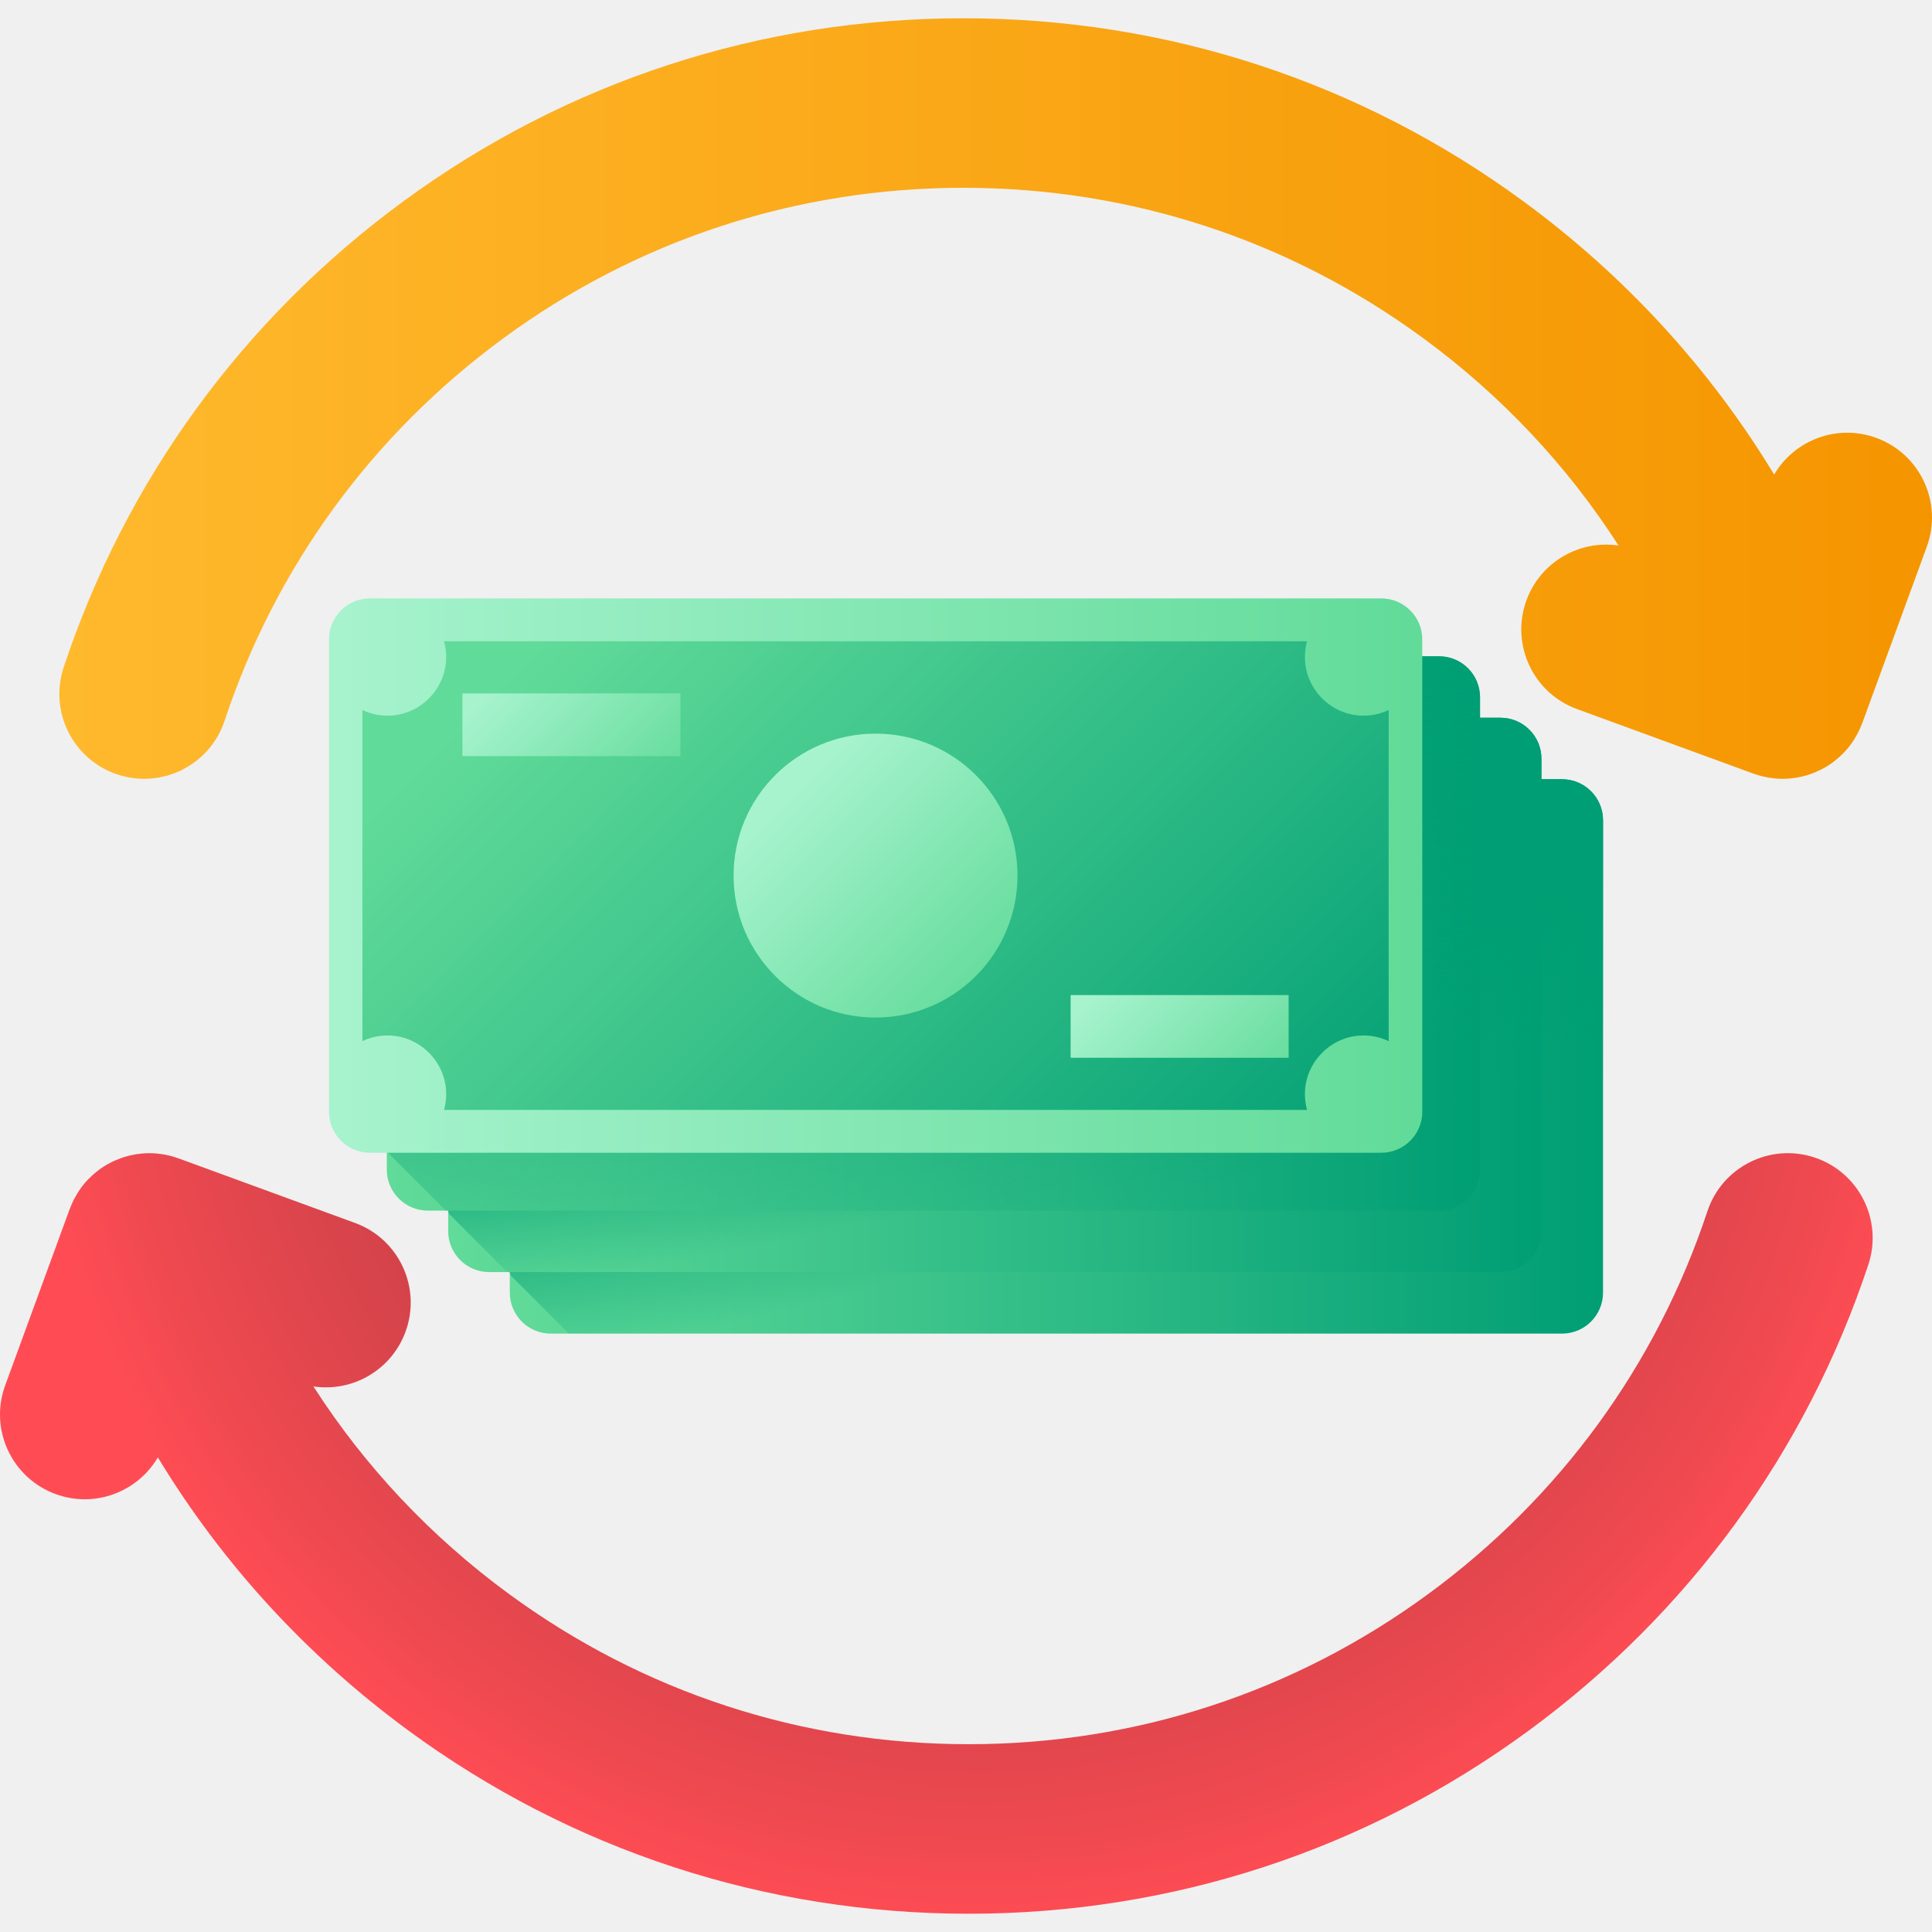
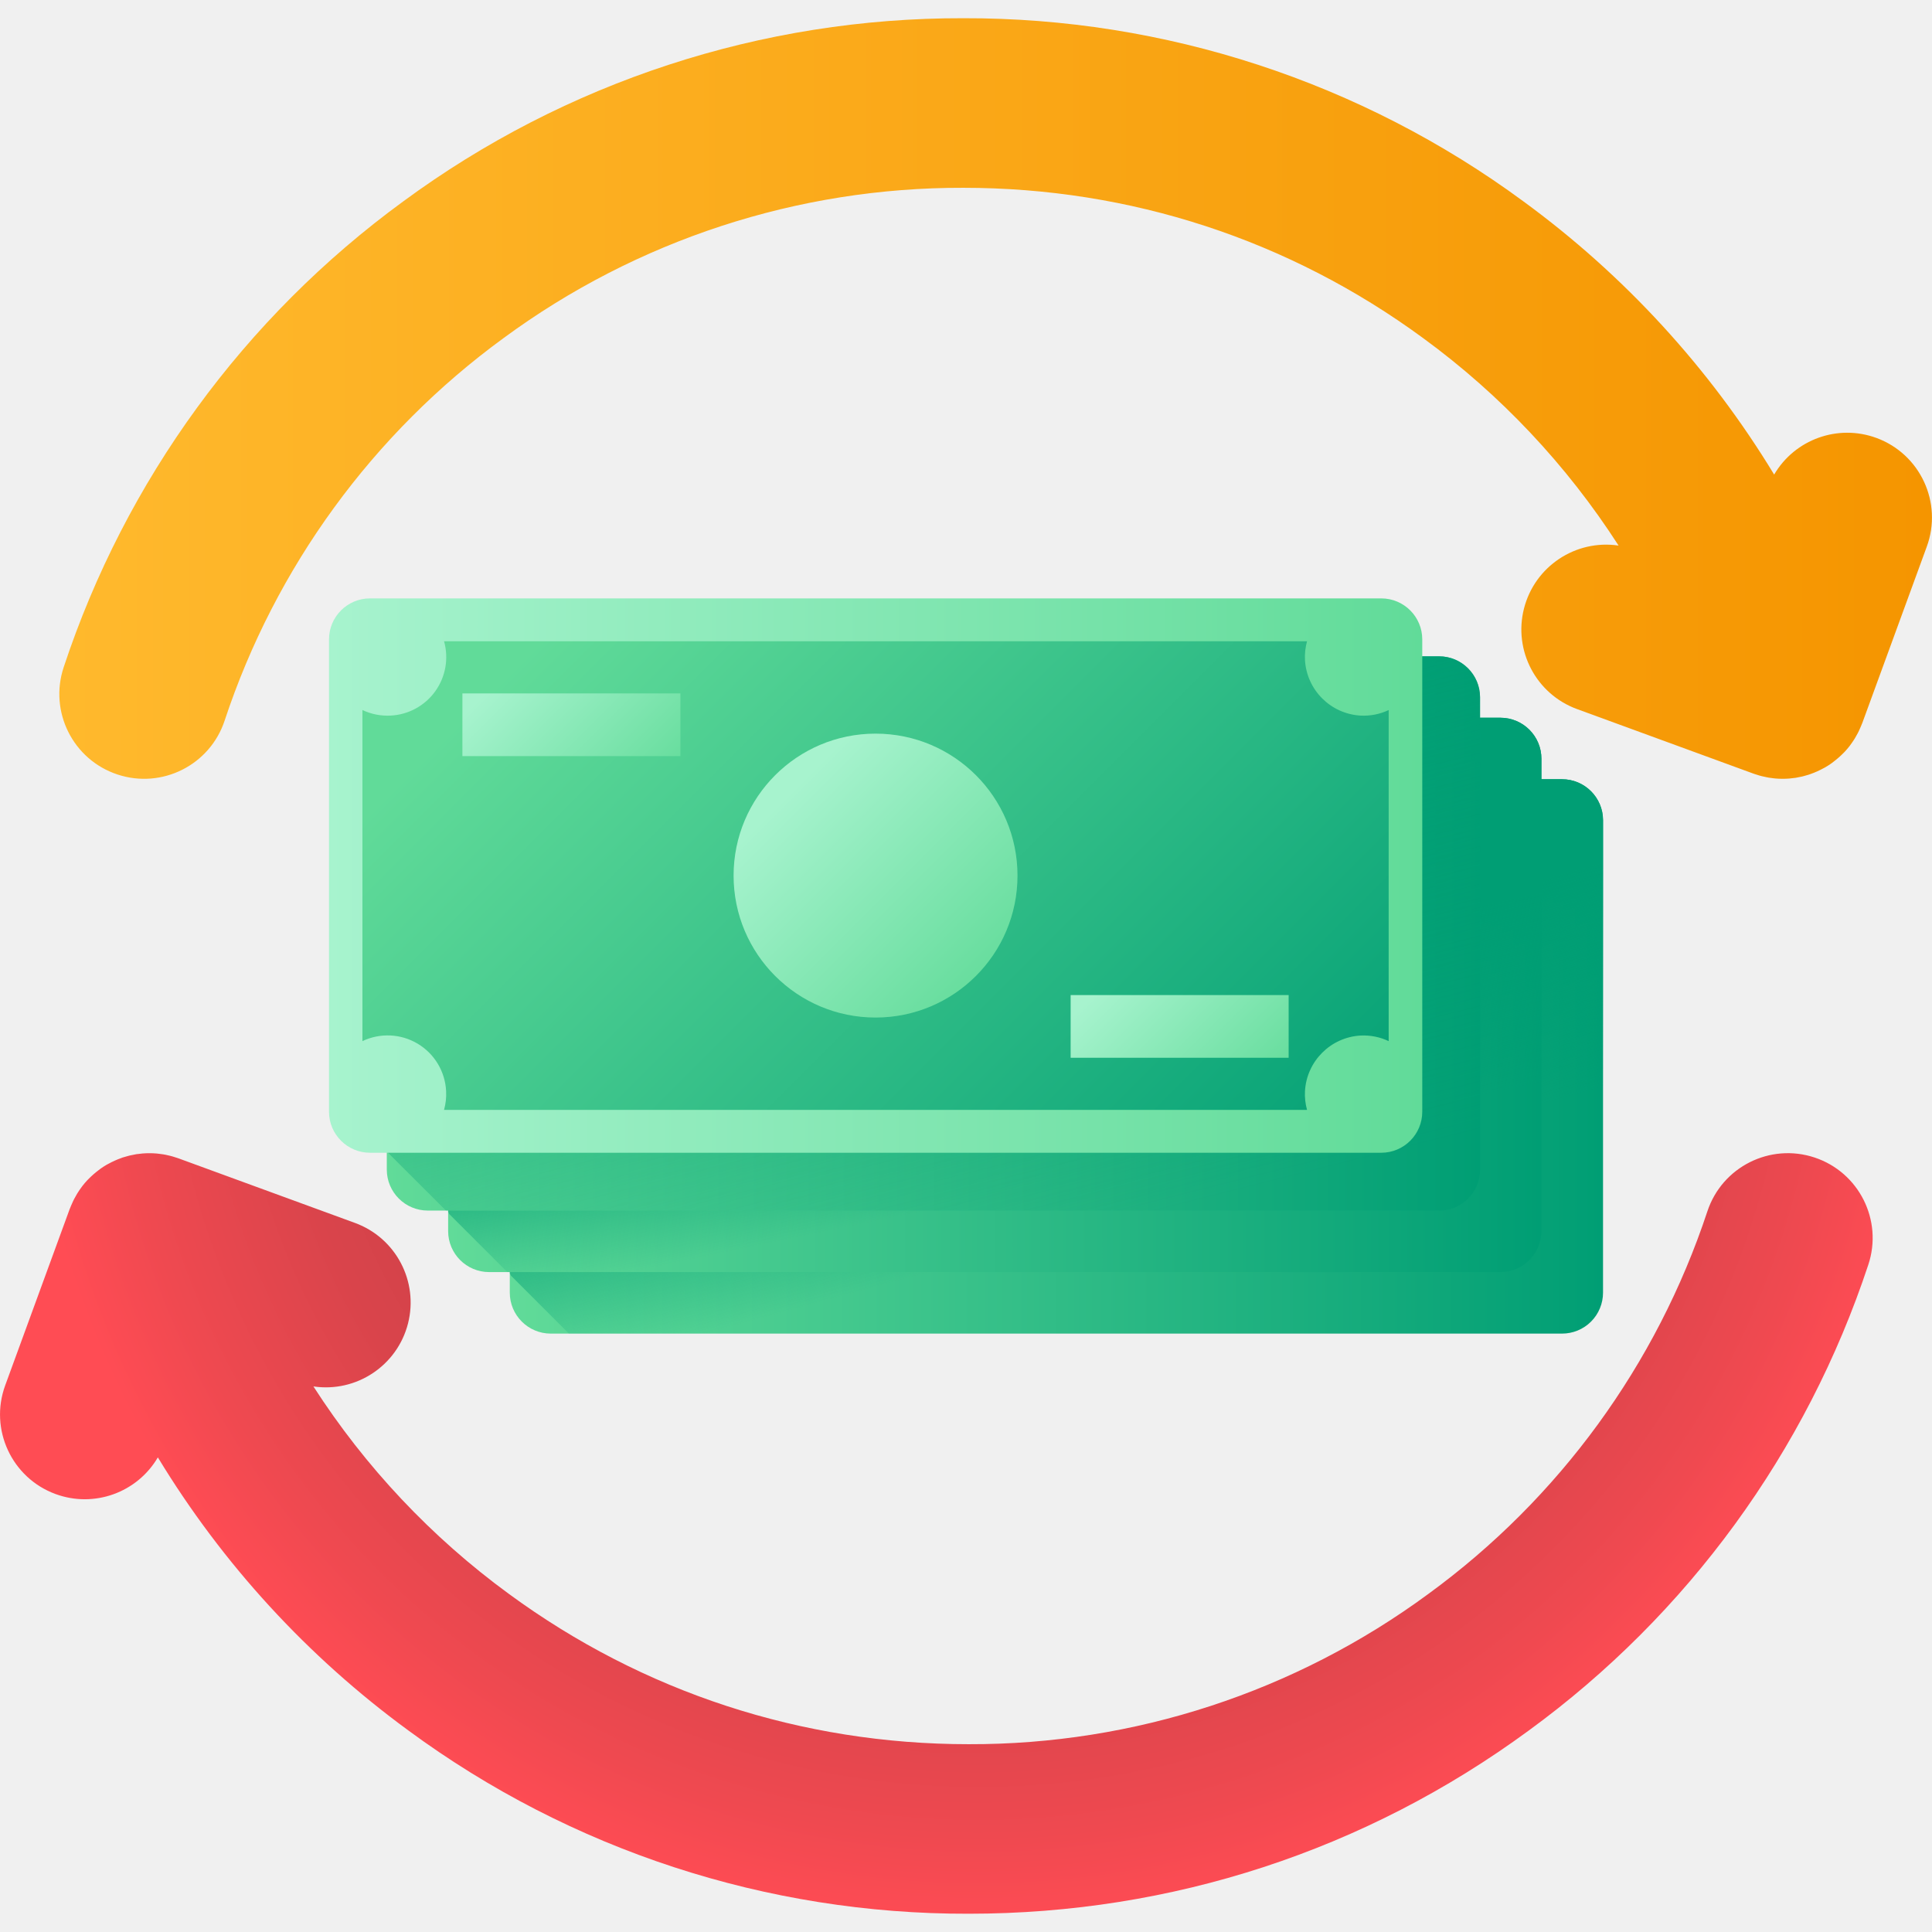
- <svg xmlns="http://www.w3.org/2000/svg" width="44" height="44" viewBox="0 0 44 44" fill="none">
-   <g clip-path="url(#clip0_1_163)">
-     <path d="M35.575 30.372H12.543C12.028 30.372 11.61 29.954 11.61 29.438V18.68C11.61 18.165 12.028 17.747 12.543 17.747H35.575C36.09 17.747 36.508 18.165 36.508 18.68V29.438C36.508 29.954 36.09 30.372 35.575 30.372Z" fill="url(#paint0_linear_1_163)" />
-     <path d="M11.635 29.05L12.957 30.372H35.575C36.09 30.372 36.508 29.954 36.508 29.438V18.68C36.508 18.165 36.09 17.746 35.575 17.746H12.543C12.028 17.746 11.61 18.164 11.61 18.68V28.996L11.635 29.05Z" fill="url(#paint1_linear_1_163)" />
-     <path d="M34.172 28.971H11.141C10.625 28.971 10.207 28.553 10.207 28.038V17.28C10.207 16.764 10.625 16.346 11.141 16.346H34.172C34.687 16.346 35.105 16.764 35.105 17.28V28.038C35.105 28.553 34.687 28.971 34.172 28.971Z" fill="url(#paint2_linear_1_163)" />
-     <path d="M10.232 27.65L11.554 28.971H34.172C34.687 28.971 35.105 28.553 35.105 28.038V17.28C35.105 16.764 34.687 16.346 34.172 16.346H11.141C10.625 16.346 10.207 16.764 10.207 17.28V27.595L10.232 27.65Z" fill="url(#paint3_linear_1_163)" />
-     <path d="M32.774 27.571H9.743C9.227 27.571 8.809 27.153 8.809 26.637V15.879C8.809 15.364 9.227 14.946 9.743 14.946H32.774C33.289 14.946 33.707 15.364 33.707 15.879V26.637C33.707 27.153 33.289 27.571 32.774 27.571Z" fill="url(#paint4_linear_1_163)" />
-     <path d="M8.834 26.249L10.156 27.571H32.774C33.289 27.571 33.707 27.153 33.707 26.637V15.879C33.707 15.364 33.289 14.946 32.774 14.946H9.743C9.227 14.946 8.809 15.364 8.809 15.879V26.195L8.834 26.249Z" fill="url(#paint5_linear_1_163)" />
-     <path d="M31.457 26.253H8.426C7.911 26.253 7.493 25.835 7.493 25.32V14.562C7.493 14.046 7.911 13.628 8.426 13.628H31.457C31.973 13.628 32.391 14.046 32.391 14.562V25.32C32.391 25.835 31.973 26.253 31.457 26.253Z" fill="url(#paint6_linear_1_163)" />
-     <path d="M30.983 16.297C30.307 16.262 29.755 15.709 29.72 15.033C29.712 14.884 29.73 14.74 29.767 14.604H10.113C10.15 14.74 10.168 14.884 10.16 15.033C10.125 15.709 9.573 16.262 8.897 16.297C8.666 16.309 8.447 16.262 8.254 16.17V23.711C8.448 23.619 8.667 23.572 8.898 23.584C9.573 23.619 10.125 24.173 10.16 24.849C10.168 24.998 10.15 25.142 10.113 25.277H29.767C29.73 25.142 29.712 24.998 29.72 24.849C29.755 24.173 30.307 23.619 30.982 23.584C31.213 23.572 31.433 23.619 31.626 23.711V16.17C31.433 16.262 31.214 16.309 30.983 16.297Z" fill="url(#paint7_linear_1_163)" />
-     <path d="M19.94 23.174C21.726 23.174 23.173 21.726 23.173 19.941C23.173 18.155 21.726 16.708 19.94 16.708C18.154 16.708 16.707 18.155 16.707 19.941C16.707 21.726 18.154 23.174 19.94 23.174Z" fill="url(#paint8_linear_1_163)" />
-     <path d="M15.496 15.792H10.531V17.22H15.496V15.792Z" fill="url(#paint9_linear_1_163)" />
-     <path d="M29.348 22.662H24.383V24.09H29.348V22.662Z" fill="url(#paint10_linear_1_163)" />
-     <path d="M42.732 9.973C41.842 9.647 40.868 10.019 40.405 10.808C38.945 8.399 37.018 6.291 34.697 4.587C30.977 1.858 26.566 0.416 21.94 0.416C17.314 0.416 12.903 1.858 9.183 4.587C5.54 7.26 2.866 10.93 1.45 15.198C1.115 16.21 1.663 17.303 2.675 17.638C3.687 17.974 4.78 17.426 5.115 16.414C6.278 12.91 8.475 9.897 11.468 7.701C14.52 5.461 18.142 4.277 21.94 4.277C25.739 4.277 29.36 5.461 32.412 7.701C34.195 9.009 35.695 10.607 36.862 12.425C35.974 12.291 35.085 12.795 34.764 13.671C34.398 14.673 34.912 15.782 35.914 16.148L39.934 17.619C39.944 17.623 39.953 17.625 39.963 17.628C39.997 17.64 40.031 17.651 40.065 17.661C40.084 17.666 40.102 17.671 40.12 17.676C40.155 17.685 40.19 17.692 40.225 17.699C40.243 17.703 40.261 17.707 40.279 17.71C40.316 17.716 40.354 17.721 40.392 17.725C40.407 17.727 40.423 17.729 40.438 17.73C40.491 17.735 40.544 17.737 40.597 17.737C40.597 17.737 40.597 17.737 40.597 17.737H40.597C40.647 17.737 40.697 17.735 40.747 17.731C40.759 17.73 40.77 17.728 40.782 17.727C40.821 17.724 40.859 17.72 40.896 17.714C40.911 17.711 40.925 17.708 40.94 17.705C40.975 17.699 41.01 17.692 41.045 17.684C41.061 17.68 41.077 17.675 41.093 17.671C41.126 17.662 41.159 17.653 41.191 17.643C41.196 17.641 41.201 17.64 41.206 17.639C41.215 17.635 41.224 17.631 41.233 17.628C41.276 17.613 41.318 17.597 41.359 17.579C41.377 17.571 41.395 17.564 41.412 17.555C41.453 17.537 41.492 17.516 41.531 17.495C41.544 17.488 41.557 17.482 41.569 17.475C41.616 17.448 41.661 17.418 41.706 17.387C41.723 17.374 41.74 17.361 41.757 17.349C41.786 17.326 41.816 17.303 41.844 17.279C41.86 17.266 41.875 17.253 41.891 17.239C41.923 17.21 41.955 17.179 41.985 17.148C41.993 17.139 42.003 17.131 42.011 17.122C42.051 17.079 42.089 17.034 42.125 16.988C42.127 16.984 42.129 16.981 42.132 16.978C42.164 16.936 42.194 16.892 42.223 16.847C42.231 16.834 42.238 16.822 42.245 16.81C42.268 16.773 42.289 16.736 42.309 16.698C42.317 16.682 42.325 16.666 42.333 16.65C42.35 16.614 42.367 16.577 42.382 16.54C42.389 16.522 42.397 16.505 42.403 16.488C42.406 16.482 42.408 16.476 42.411 16.47L43.882 12.45C44.248 11.448 43.733 10.339 42.732 9.973Z" fill="url(#paint11_linear_1_163)" />
-     <path d="M1.268 34.027C2.158 34.353 3.132 33.981 3.595 33.191C5.055 35.601 6.982 37.709 9.303 39.413C13.023 42.142 17.434 43.584 22.06 43.584C26.686 43.584 31.097 42.142 34.816 39.413C38.459 36.739 41.133 33.07 42.55 28.802C42.886 27.79 42.337 26.697 41.325 26.361C40.313 26.026 39.22 26.574 38.885 27.586C37.722 31.09 35.525 34.103 32.532 36.299C29.48 38.539 25.858 39.723 22.06 39.723C18.261 39.723 14.64 38.539 11.588 36.299C9.805 34.991 8.305 33.393 7.138 31.575C8.026 31.709 8.915 31.205 9.236 30.328C9.602 29.327 9.088 28.218 8.086 27.852L4.066 26.381C4.056 26.377 4.047 26.375 4.037 26.372C4.003 26.36 3.969 26.349 3.935 26.339C3.916 26.334 3.898 26.329 3.88 26.324C3.845 26.315 3.81 26.308 3.775 26.3C3.757 26.297 3.739 26.293 3.721 26.29C3.684 26.284 3.646 26.279 3.608 26.275C3.593 26.273 3.577 26.271 3.562 26.27C3.509 26.265 3.456 26.263 3.403 26.263C3.403 26.263 3.403 26.263 3.403 26.263H3.403C3.353 26.263 3.303 26.265 3.253 26.269C3.241 26.27 3.23 26.272 3.218 26.273C3.179 26.276 3.141 26.28 3.104 26.286C3.089 26.289 3.075 26.292 3.06 26.295C3.025 26.301 2.99 26.308 2.955 26.316C2.939 26.32 2.923 26.325 2.907 26.329C2.874 26.338 2.841 26.347 2.809 26.357C2.804 26.359 2.799 26.36 2.794 26.361C2.785 26.365 2.776 26.369 2.766 26.372C2.724 26.387 2.682 26.403 2.64 26.421C2.623 26.429 2.605 26.436 2.588 26.444C2.547 26.463 2.508 26.484 2.469 26.505C2.456 26.512 2.443 26.518 2.431 26.525C2.384 26.552 2.339 26.582 2.294 26.613C2.277 26.625 2.26 26.639 2.243 26.651C2.213 26.674 2.184 26.697 2.156 26.721C2.14 26.734 2.125 26.747 2.109 26.761C2.077 26.79 2.045 26.821 2.015 26.852C2.007 26.861 1.997 26.869 1.989 26.878C1.949 26.921 1.911 26.966 1.875 27.012C1.873 27.016 1.871 27.019 1.868 27.022C1.836 27.064 1.806 27.108 1.777 27.153C1.769 27.166 1.762 27.178 1.754 27.19C1.732 27.227 1.711 27.264 1.691 27.302C1.683 27.318 1.675 27.334 1.667 27.35C1.65 27.386 1.633 27.423 1.618 27.46C1.611 27.478 1.603 27.495 1.597 27.512C1.594 27.518 1.592 27.524 1.589 27.53L0.118 31.551C-0.248 32.552 0.266 33.661 1.268 34.027Z" fill="url(#paint12_radial_1_163)" />
+ <svg xmlns="http://www.w3.org/2000/svg" width="44" height="44" fill="none">
+   <g clip-path="url(#a)">
+     <path fill="url(#b)" d="M35.575 30.372H12.543a.934.934 0 0 1-.933-.934V18.68c0-.515.418-.933.934-.933h23.03c.516 0 .934.418.934.933v10.758a.933.933 0 0 1-.934.934Z" />
+     <path fill="url(#c)" d="m11.635 29.05 1.322 1.322h22.617a.934.934 0 0 0 .934-.934V18.68a.934.934 0 0 0-.934-.934h-23.03a.934.934 0 0 0-.934.934v10.316l.025.054Z" />
+     <path fill="url(#d)" d="M34.172 28.971H11.14a.934.934 0 0 1-.934-.933V17.28c0-.516.418-.934.934-.934h23.03c.516 0 .934.418.934.934v10.758a.934.934 0 0 1-.933.933Z" />
+     <path fill="url(#e)" d="m10.232 27.65 1.322 1.321h22.617a.934.934 0 0 0 .934-.933V17.28a.934.934 0 0 0-.933-.934H11.14a.934.934 0 0 0-.934.934v10.315l.025.055Z" />
+     <path fill="url(#f)" d="M32.774 27.57H9.743a.934.934 0 0 1-.934-.933V15.88c0-.515.418-.933.934-.933h23.03c.516 0 .934.418.934.933v10.758a.934.934 0 0 1-.933.934Z" />
+     <path fill="url(#g)" d="m8.834 26.25 1.322 1.32h22.618a.934.934 0 0 0 .933-.933V15.88a.934.934 0 0 0-.933-.933H9.743a.934.934 0 0 0-.934.933v10.316l.025.054Z" />
+     <path fill="url(#h)" d="M31.457 26.253H8.427a.934.934 0 0 1-.934-.933V14.562c0-.516.418-.934.933-.934h23.031c.516 0 .934.418.934.934V25.32a.934.934 0 0 1-.934.933Z" />
+     <path fill="url(#i)" d="M30.983 16.297a1.345 1.345 0 0 1-1.263-1.264c-.008-.15.01-.293.047-.429H10.113a1.333 1.333 0 0 1-1.216 1.693 1.333 1.333 0 0 1-.643-.127v7.541a1.333 1.333 0 0 1 1.906 1.138c.008.149-.01.293-.047.428h19.654a1.333 1.333 0 0 1-.047-.428 1.345 1.345 0 0 1 1.262-1.265c.231-.012.45.035.644.127v-7.54a1.332 1.332 0 0 1-.643.126Z" />
+     <path fill="url(#j)" d="M19.94 23.174a3.233 3.233 0 1 0 0-6.466 3.233 3.233 0 0 0 0 6.466Z" />
+     <path fill="url(#k)" d="M15.496 15.792h-4.965v1.428h4.965v-1.428Z" />
+     <path fill="url(#l)" d="M29.348 22.662h-4.965v1.428h4.965v-1.428Z" />
+     <path fill="url(#m)" d="M42.732 9.973a1.93 1.93 0 0 0-2.327.835 21.573 21.573 0 0 0-5.708-6.22A21.42 21.42 0 0 0 21.94.415 21.42 21.42 0 0 0 9.183 4.587a21.491 21.491 0 0 0-7.733 10.61 1.93 1.93 0 0 0 3.665 1.217A17.65 17.65 0 0 1 11.468 7.7 17.583 17.583 0 0 1 21.94 4.277c3.799 0 7.42 1.184 10.472 3.424a17.744 17.744 0 0 1 4.45 4.724 1.931 1.931 0 0 0-.948 3.723l4.02 1.471.03.01.101.032.055.015c.035.009.07.016.105.023l.054.011c.037.006.075.01.113.015l.046.005a1.956 1.956 0 0 0 .309.001c.012 0 .023-.003.035-.004.039-.003.077-.007.114-.013l.044-.009.105-.021.048-.013.098-.028.014-.005.029-.01a1.941 1.941 0 0 0 .297-.133l.038-.02c.047-.027.092-.057.137-.088l.05-.038a2.066 2.066 0 0 0 .229-.201c.008-.01.018-.017.026-.026.04-.043.078-.088.114-.134l.007-.01c.032-.043.062-.086.091-.131l.023-.037c.022-.037.043-.074.063-.112l.024-.048c.017-.036.034-.073.049-.11l.021-.052.008-.018 1.47-4.02a1.931 1.931 0 0 0-1.149-2.477Z" />
+     <path fill="url(#n)" d="M1.268 34.027a1.93 1.93 0 0 0 2.327-.836 21.573 21.573 0 0 0 5.708 6.221 21.42 21.42 0 0 0 12.757 4.172c4.626 0 9.037-1.442 12.756-4.172a21.491 21.491 0 0 0 7.734-10.61 1.93 1.93 0 1 0-3.665-1.216 17.65 17.65 0 0 1-6.353 8.713 17.583 17.583 0 0 1-10.472 3.424c-3.799 0-7.42-1.184-10.472-3.424a17.745 17.745 0 0 1-4.45-4.724 1.931 1.931 0 0 0 .948-3.723l-4.02-1.471-.03-.01a1.919 1.919 0 0 0-.101-.032l-.055-.015a2.062 2.062 0 0 0-.105-.024l-.054-.01a2.012 2.012 0 0 0-.113-.015l-.046-.005a1.954 1.954 0 0 0-.309-.001c-.012 0-.023.003-.035.004a1.88 1.88 0 0 0-.114.013l-.044.009-.105.021-.048.013a2.012 2.012 0 0 0-.098.028l-.015.004-.028.011a2.022 2.022 0 0 0-.297.133l-.038.02a1.918 1.918 0 0 0-.137.088l-.05.038a1.998 1.998 0 0 0-.229.201c-.008.01-.018.017-.026.026a1.93 1.93 0 0 0-.114.134l-.007.01a1.939 1.939 0 0 0-.091.131l-.023.037a1.957 1.957 0 0 0-.063.112l-.024.048a1.97 1.97 0 0 0-.049.11l-.021.052-.008.018-1.47 4.02a1.93 1.93 0 0 0 1.149 2.477Z" />
  </g>
  <defs>
-     <linearGradient id="paint0_linear_1_163" x1="11.61" y1="24.059" x2="36.507" y2="24.059" gradientUnits="userSpaceOnUse">
+     <linearGradient id="b" x1="11.61" x2="36.507" y1="24.059" y2="24.059" gradientUnits="userSpaceOnUse">
      <stop stop-color="#61DB99" />
      <stop offset="1" stop-color="#009E74" />
    </linearGradient>
-     <linearGradient id="paint1_linear_1_163" x1="25.184" y1="27.865" x2="23.878" y2="23.118" gradientUnits="userSpaceOnUse">
+     <linearGradient id="c" x1="25.184" x2="23.878" y1="27.865" y2="23.118" gradientUnits="userSpaceOnUse">
      <stop stop-color="#009E74" stop-opacity="0" />
      <stop offset="1" stop-color="#009E74" />
    </linearGradient>
-     <linearGradient id="paint2_linear_1_163" x1="10.207" y1="22.659" x2="35.105" y2="22.659" gradientUnits="userSpaceOnUse">
+     <linearGradient id="d" x1="10.207" x2="35.105" y1="22.659" y2="22.659" gradientUnits="userSpaceOnUse">
      <stop stop-color="#61DB99" />
      <stop offset="1" stop-color="#009E74" />
    </linearGradient>
-     <linearGradient id="paint3_linear_1_163" x1="23.626" y1="27.038" x2="22.765" y2="22.914" gradientUnits="userSpaceOnUse">
+     <linearGradient id="e" x1="23.626" x2="22.765" y1="27.038" y2="22.914" gradientUnits="userSpaceOnUse">
      <stop stop-color="#009E74" stop-opacity="0" />
      <stop offset="1" stop-color="#009E74" />
    </linearGradient>
-     <linearGradient id="paint4_linear_1_163" x1="8.809" y1="21.259" x2="33.707" y2="21.259" gradientUnits="userSpaceOnUse">
+     <linearGradient id="f" x1="8.809" x2="33.707" y1="21.259" y2="21.259" gradientUnits="userSpaceOnUse">
      <stop stop-color="#61DB99" />
      <stop offset="1" stop-color="#009E74" />
    </linearGradient>
-     <linearGradient id="paint5_linear_1_163" x1="23.131" y1="28.398" x2="19.127" y2="12.543" gradientUnits="userSpaceOnUse">
+     <linearGradient id="g" x1="23.131" x2="19.127" y1="28.398" y2="12.543" gradientUnits="userSpaceOnUse">
      <stop stop-color="#009E74" stop-opacity="0" />
      <stop offset="1" stop-color="#009E74" />
    </linearGradient>
-     <linearGradient id="paint6_linear_1_163" x1="7.492" y1="19.941" x2="32.39" y2="19.941" gradientUnits="userSpaceOnUse">
+     <linearGradient id="h" x1="7.492" x2="32.39" y1="19.941" y2="19.941" gradientUnits="userSpaceOnUse">
      <stop stop-color="#A7F3CE" />
      <stop offset="1" stop-color="#61DB99" />
    </linearGradient>
-     <linearGradient id="paint7_linear_1_163" x1="13.436" y1="13.438" x2="29.279" y2="29.281" gradientUnits="userSpaceOnUse">
+     <linearGradient id="i" x1="13.436" x2="29.279" y1="13.438" y2="29.281" gradientUnits="userSpaceOnUse">
      <stop stop-color="#61DB99" />
      <stop offset="1" stop-color="#009E74" />
    </linearGradient>
-     <linearGradient id="paint8_linear_1_163" x1="18.016" y1="18.017" x2="22.703" y2="22.704" gradientUnits="userSpaceOnUse">
+     <linearGradient id="j" x1="18.016" x2="22.703" y1="18.017" y2="22.704" gradientUnits="userSpaceOnUse">
      <stop stop-color="#A7F3CE" />
      <stop offset="1" stop-color="#61DB99" />
    </linearGradient>
-     <linearGradient id="paint9_linear_1_163" x1="11.669" y1="15.162" x2="14.945" y2="18.438" gradientUnits="userSpaceOnUse">
+     <linearGradient id="k" x1="11.669" x2="14.945" y1="15.162" y2="18.438" gradientUnits="userSpaceOnUse">
      <stop stop-color="#A7F3CE" />
      <stop offset="1" stop-color="#61DB99" />
    </linearGradient>
-     <linearGradient id="paint10_linear_1_163" x1="25.52" y1="22.031" x2="28.796" y2="25.308" gradientUnits="userSpaceOnUse">
+     <linearGradient id="l" x1="25.52" x2="28.796" y1="22.031" y2="25.308" gradientUnits="userSpaceOnUse">
      <stop stop-color="#A7F3CE" />
      <stop offset="1" stop-color="#61DB99" />
    </linearGradient>
-     <linearGradient id="paint11_linear_1_163" x1="1.352" y1="9.077" x2="43.999" y2="9.077" gradientUnits="userSpaceOnUse">
+     <linearGradient id="m" x1="1.352" x2="43.999" y1="9.077" y2="9.077" gradientUnits="userSpaceOnUse">
      <stop stop-color="#FFB92D" />
      <stop offset="1" stop-color="#F59500" />
    </linearGradient>
-     <radialGradient id="paint12_radial_1_163" cx="0" cy="0" r="1" gradientUnits="userSpaceOnUse" gradientTransform="translate(22.2838 22.1382) rotate(180) scale(21.8589 21.8588)">
+     <radialGradient id="n" cx="0" cy="0" r="1" gradientTransform="matrix(-21.8589 0 0 -21.8588 22.284 22.138)" gradientUnits="userSpaceOnUse">
      <stop stop-color="#BE3F45" />
-       <stop offset="0.317" stop-color="#C14046" />
-       <stop offset="0.538" stop-color="#CA4148" />
-       <stop offset="0.729" stop-color="#D9444B" />
-       <stop offset="0.902" stop-color="#EF4950" />
+       <stop offset=".317" stop-color="#C14046" />
+       <stop offset=".538" stop-color="#CA4148" />
+       <stop offset=".729" stop-color="#D9444B" />
+       <stop offset=".902" stop-color="#EF4950" />
      <stop offset="1" stop-color="#FF4C54" />
    </radialGradient>
-     <clipPath id="clip0_1_163">
-       <rect width="44" height="44" fill="white" />
+     <clipPath id="a">
+       <path fill="#fff" d="M0 0h44v44H0z" />
    </clipPath>
  </defs>
</svg>
